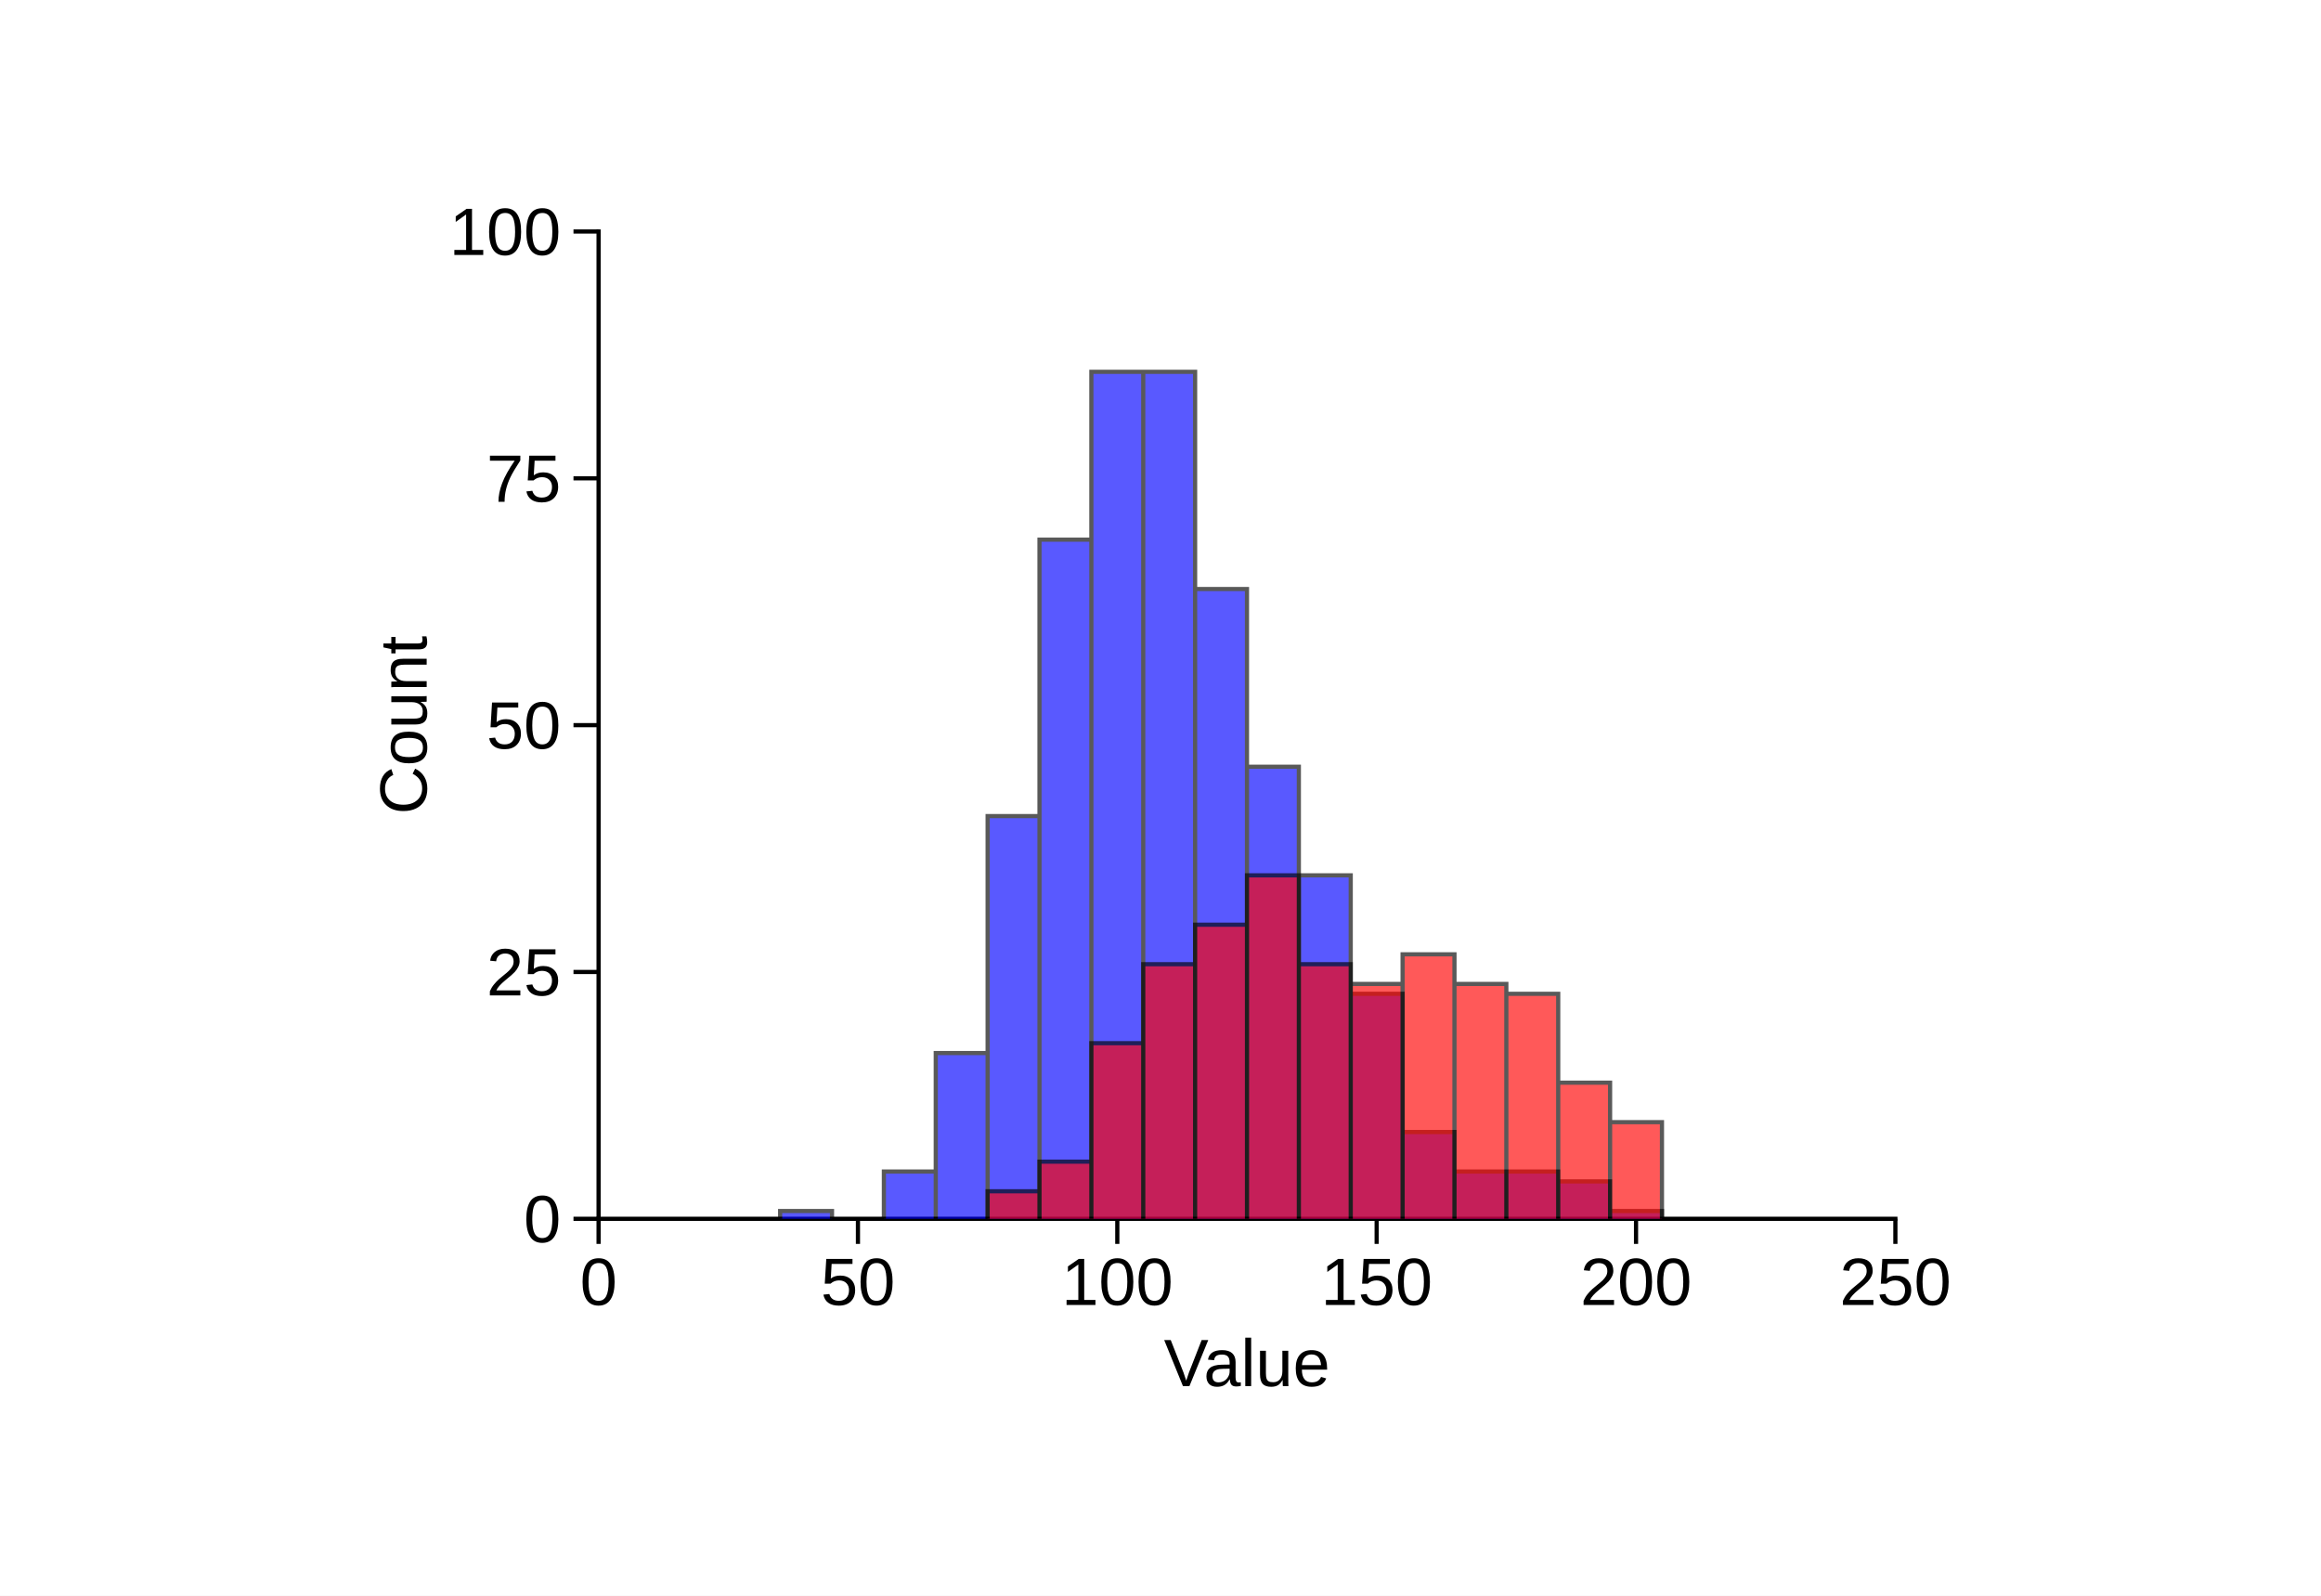
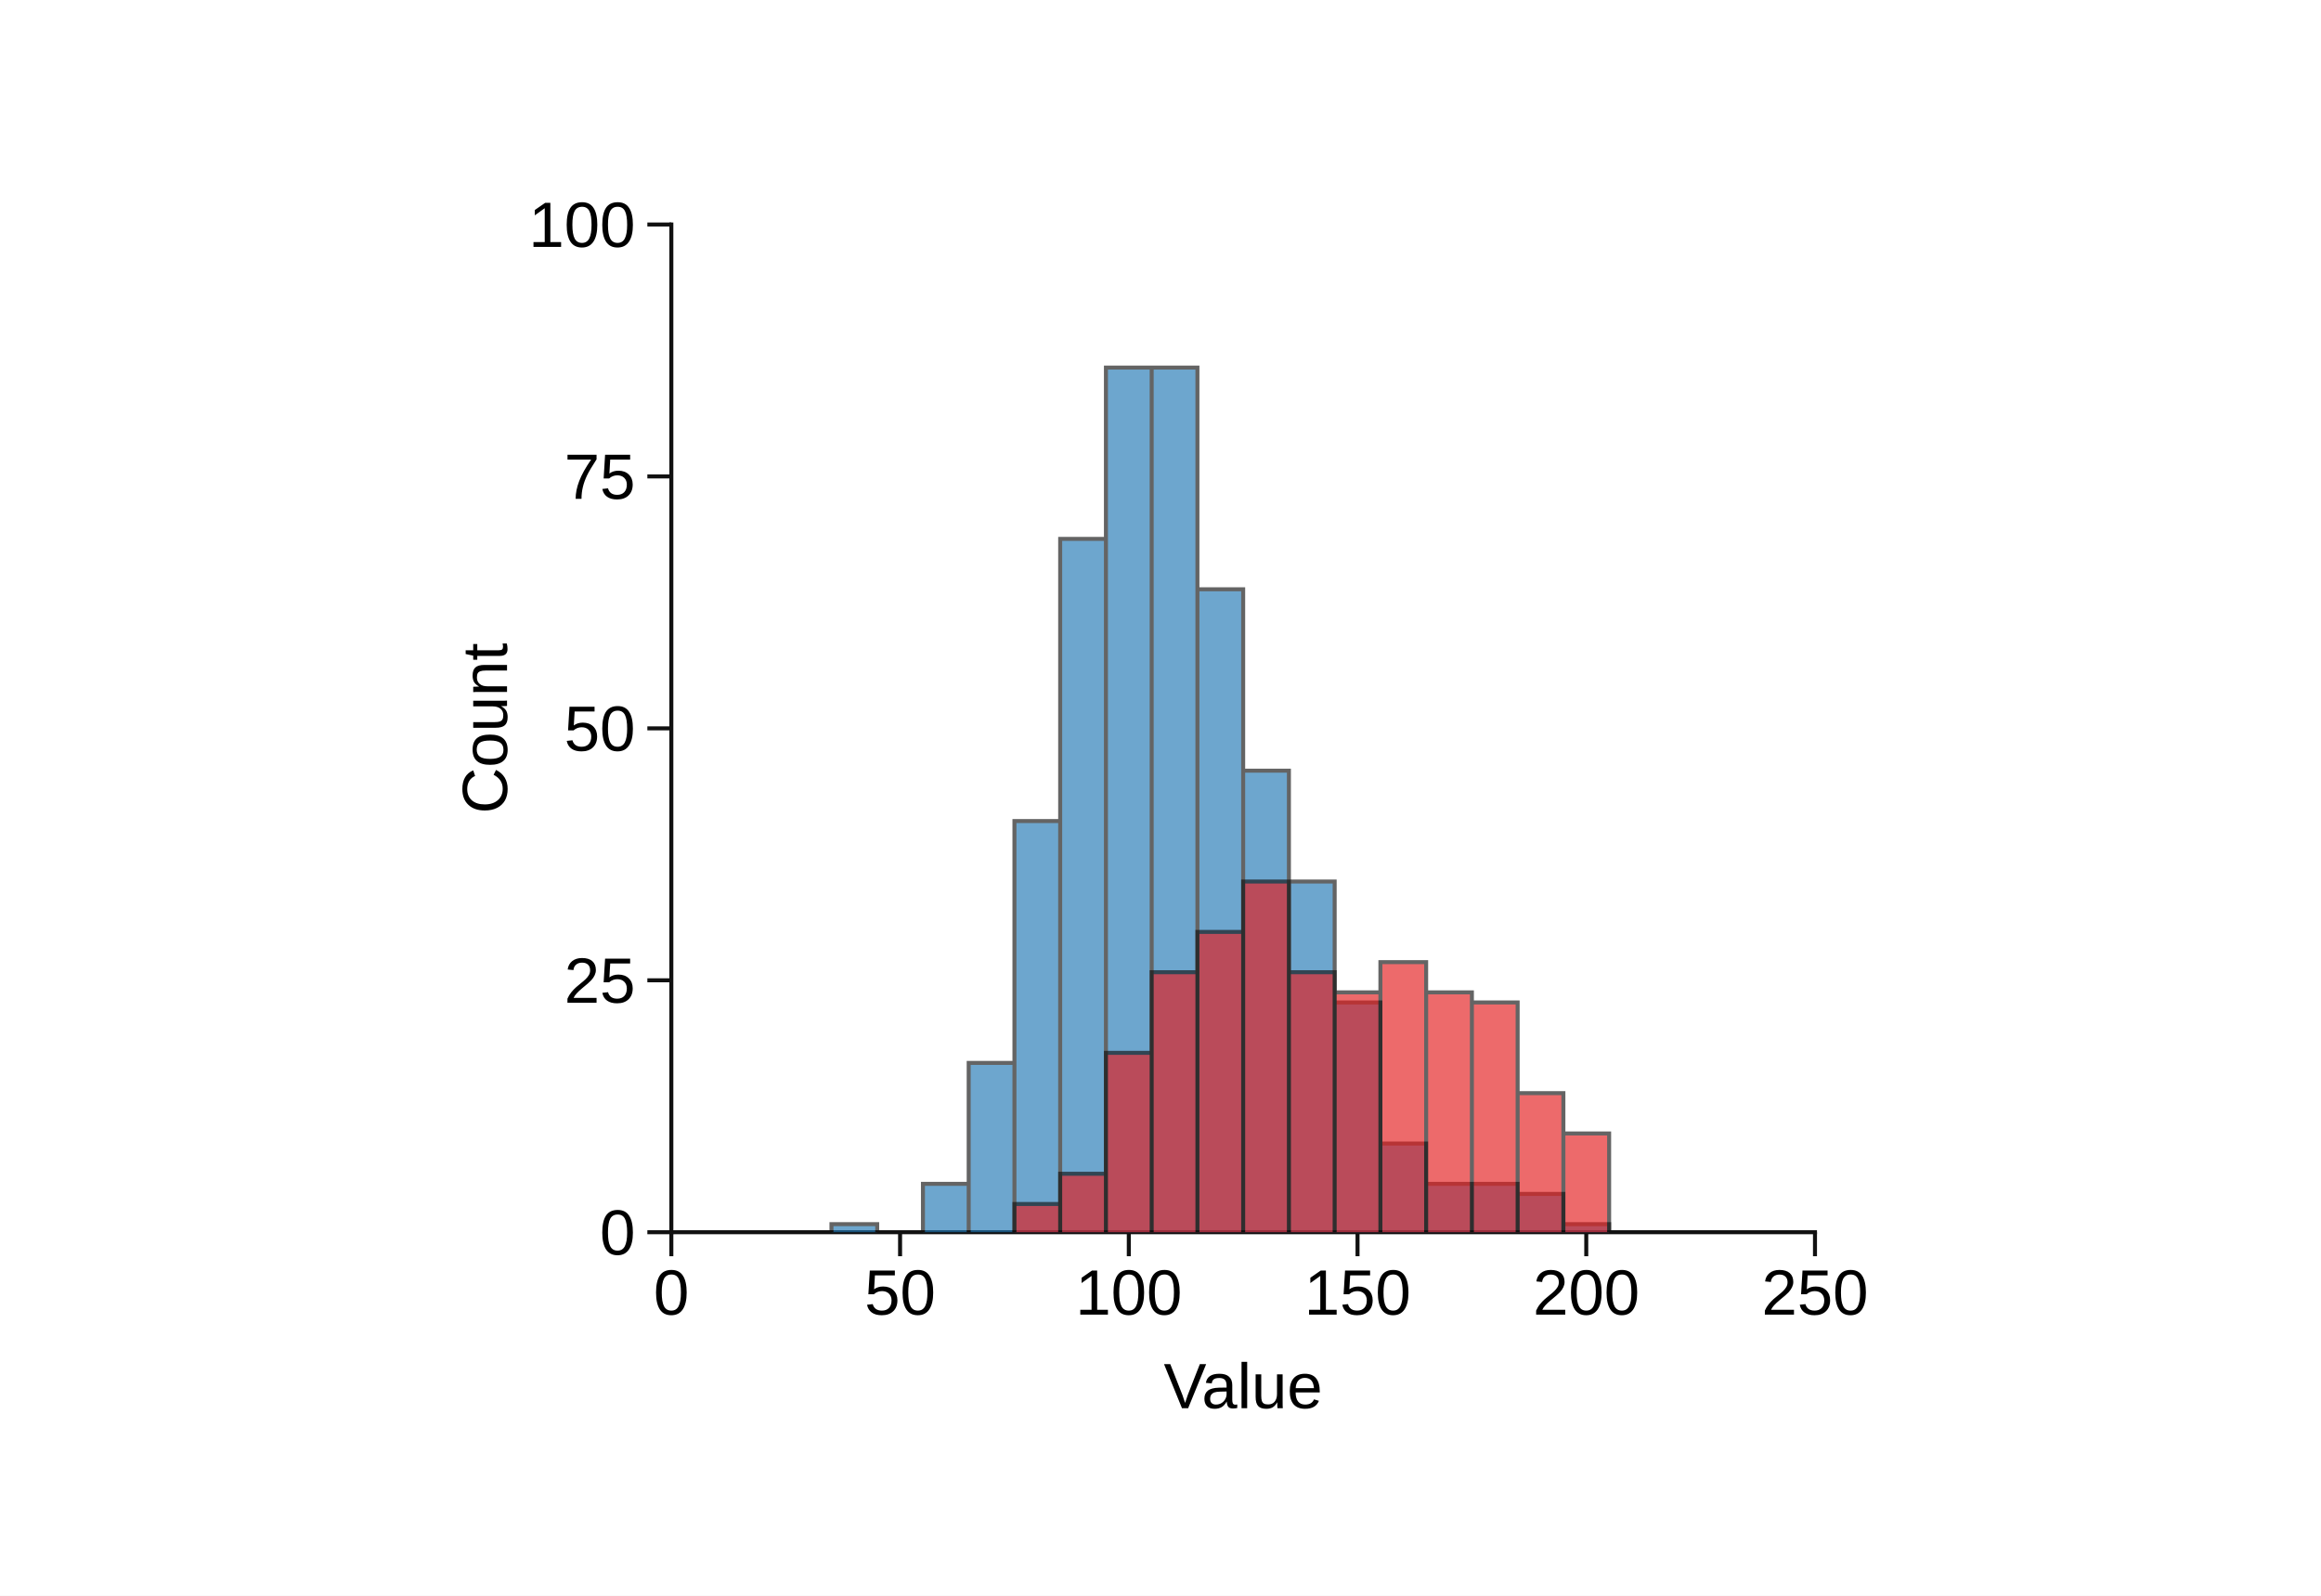
- <svg xmlns="http://www.w3.org/2000/svg" width="320" height="220" viewBox="0 0 320 220" role="img" aria-label="hist example rendered in Graphitix" data-graphitix-welcome-thumbnail="hist" data-preview-source="Graphitix owner-scoped SVG projection" data-source-format="svg" data-inline-ready="true" data-id-prefix="graphitix-welcome-hist-id-" data-export-projection="svg" data-graph-title-suppressed="true" data-proportional-stroke-contract="source-viewport-baked-strokes-v1" data-source-viewport-width="394.043" data-source-viewport-height="346.771" data-thumbnail-visual-scale="0.576749497507" data-non-scaling-stroke-count="0" preserveAspectRatio="xMidYMid meet" font-family="Arial, Helvetica, sans-serif">
+ <svg xmlns="http://www.w3.org/2000/svg" width="320" height="220" viewBox="0 0 320 220" role="img" aria-label="hist example rendered in Graphitix" data-graphitix-welcome-thumbnail="hist" data-preview-source="Graphitix owner-scoped SVG projection" data-source-format="svg" data-inline-ready="true" data-id-prefix="graphitix-welcome-hist-id-" data-export-projection="svg" data-graph-title-suppressed="true" data-proportional-stroke-contract="source-viewport-baked-strokes-v1" data-source-viewport-width="370.043" data-source-viewport-height="362.771" data-thumbnail-visual-scale="0.551311984696" data-non-scaling-stroke-count="0" preserveAspectRatio="xMidYMid meet" font-family="Arial, Helvetica, sans-serif">
  <rect width="320" height="220" fill="#ffffff" data-welcome-thumbnail-background="true" />
-   <g transform="matrix(0.5767495 0 0 0.5767495 46.36795 10)" data-welcome-thumbnail-content="true">
+   <g transform="matrix(0.551312 0 0 0.551312 57.99543 10)" data-welcome-thumbnail-content="true">
    <g id="graphitix-welcome-hist-id-1" transform="matrix(1 0 0 1 26.695 0)" data-export-physical-projection="materialized">
-       <line x1="36" y1="274" x2="346" y2="274" stroke="#000000" stroke-linecap="square" stroke-width="1" />
-       <line x1="36" y1="38" x2="36" y2="274" stroke="#000000" stroke-linecap="square" stroke-width="1" />
-       <line x1="36" y1="274" x2="36" y2="280" stroke="#000000" stroke-width="1" />
-       <text x="36" y="289" font-size="16" text-anchor="middle" fill="#000000" dy="5.6" font-family="Arial, Helvetica, sans-serif">0</text>
-       <line x1="98" y1="274" x2="98" y2="280" stroke="#000000" stroke-width="1" />
-       <text x="98" y="289" font-size="16" text-anchor="middle" fill="#000000" dy="5.6" font-family="Arial, Helvetica, sans-serif">50</text>
-       <line x1="160" y1="274" x2="160" y2="280" stroke="#000000" stroke-width="1" />
-       <text x="160" y="289" font-size="16" text-anchor="middle" fill="#000000" dy="5.6" font-family="Arial, Helvetica, sans-serif">100</text>
-       <line x1="222" y1="274" x2="222" y2="280" stroke="#000000" stroke-width="1" />
-       <text x="222" y="289" font-size="16" text-anchor="middle" fill="#000000" dy="5.6" font-family="Arial, Helvetica, sans-serif">150</text>
-       <line x1="284" y1="274" x2="284" y2="280" stroke="#000000" stroke-width="1" />
-       <text x="284" y="289" font-size="16" text-anchor="middle" fill="#000000" dy="5.6" font-family="Arial, Helvetica, sans-serif">200</text>
-       <line x1="346" y1="274" x2="346" y2="280" stroke="#000000" stroke-width="1" />
-       <text x="346" y="289" font-size="16" text-anchor="middle" fill="#000000" dy="5.6" font-family="Arial, Helvetica, sans-serif">250</text>
-       <line x1="30" y1="274" x2="36" y2="274" stroke="#000000" stroke-width="1" />
-       <text x="27" y="274" font-size="16" text-anchor="end" fill="#000000" font-family="Arial, Helvetica, sans-serif" dy="0.35em">0</text>
-       <line x1="30" y1="215" x2="36" y2="215" stroke="#000000" stroke-width="1" />
-       <text x="27" y="215" font-size="16" text-anchor="end" fill="#000000" font-family="Arial, Helvetica, sans-serif" dy="0.35em">25</text>
-       <line x1="30" y1="156" x2="36" y2="156" stroke="#000000" stroke-width="1" />
-       <text x="27" y="156" font-size="16" text-anchor="end" fill="#000000" font-family="Arial, Helvetica, sans-serif" dy="0.35em">50</text>
-       <line x1="30" y1="97" x2="36" y2="97" stroke="#000000" stroke-width="1" />
-       <text x="27" y="97" font-size="16" text-anchor="end" fill="#000000" font-family="Arial, Helvetica, sans-serif" dy="0.35em">75</text>
-       <line x1="30" y1="38" x2="36" y2="38" stroke="#000000" stroke-width="1" />
+       <line x1="36" y1="290" x2="322" y2="290" stroke="#111111" stroke-linecap="square" stroke-width="1" />
+       <line x1="36" y1="38" x2="36" y2="290" stroke="#111111" stroke-linecap="square" stroke-width="1" />
+       <line x1="36" y1="290" x2="36" y2="296" stroke="#111111" stroke-width="1" />
+       <text x="36" y="305" font-size="16" text-anchor="middle" fill="#000000" dy="5.6" font-family="Arial, Helvetica, sans-serif">0</text>
+       <line x1="93.2" y1="290" x2="93.2" y2="296" stroke="#111111" stroke-width="1" />
+       <text x="93.2" y="305" font-size="16" text-anchor="middle" fill="#000000" dy="5.6" font-family="Arial, Helvetica, sans-serif">50</text>
+       <line x1="150.4" y1="290" x2="150.4" y2="296" stroke="#111111" stroke-width="1" />
+       <text x="150.4" y="305" font-size="16" text-anchor="middle" fill="#000000" dy="5.6" font-family="Arial, Helvetica, sans-serif">100</text>
+       <line x1="207.6" y1="290" x2="207.6" y2="296" stroke="#111111" stroke-width="1" />
+       <text x="207.6" y="305" font-size="16" text-anchor="middle" fill="#000000" dy="5.6" font-family="Arial, Helvetica, sans-serif">150</text>
+       <line x1="264.8" y1="290" x2="264.8" y2="296" stroke="#111111" stroke-width="1" />
+       <text x="264.8" y="305" font-size="16" text-anchor="middle" fill="#000000" dy="5.6" font-family="Arial, Helvetica, sans-serif">200</text>
+       <line x1="322" y1="290" x2="322" y2="296" stroke="#111111" stroke-width="1" />
+       <text x="322" y="305" font-size="16" text-anchor="middle" fill="#000000" dy="5.6" font-family="Arial, Helvetica, sans-serif">250</text>
+       <line x1="30" y1="290" x2="36" y2="290" stroke="#111111" stroke-width="1" />
+       <text x="27" y="290" font-size="16" text-anchor="end" fill="#000000" font-family="Arial, Helvetica, sans-serif" dy="0.35em">0</text>
+       <line x1="30" y1="227" x2="36" y2="227" stroke="#111111" stroke-width="1" />
+       <text x="27" y="227" font-size="16" text-anchor="end" fill="#000000" font-family="Arial, Helvetica, sans-serif" dy="0.35em">25</text>
+       <line x1="30" y1="164" x2="36" y2="164" stroke="#111111" stroke-width="1" />
+       <text x="27" y="164" font-size="16" text-anchor="end" fill="#000000" font-family="Arial, Helvetica, sans-serif" dy="0.35em">50</text>
+       <line x1="30" y1="101" x2="36" y2="101" stroke="#111111" stroke-width="1" />
+       <text x="27" y="101" font-size="16" text-anchor="end" fill="#000000" font-family="Arial, Helvetica, sans-serif" dy="0.35em">75</text>
+       <line x1="30" y1="38" x2="36" y2="38" stroke="#111111" stroke-width="1" />
      <text x="27" y="38" font-size="16" text-anchor="end" fill="#000000" font-family="Arial, Helvetica, sans-serif" dy="0.35em">100</text>
      <g opacity="0.65" class="hist-trace">
-         <path d="M 79.4 274 L 79.4 272.14 L 91.8 272.14 L 91.8 274 Z M 104.2 274 L 104.2 262.7 L 116.6 262.7 L 116.6 274 Z M 116.6 274 L 116.6 234.38 L 129 234.38 L 129 274 Z M 129 274 L 129 177.74 L 141.4 177.74 L 141.4 274 Z M 141.4 274 L 141.4 111.66 L 153.8 111.66 L 153.8 274 Z M 153.8 274 L 153.8 71.54 L 166.2 71.54 L 166.2 274 Z M 166.2 274 L 166.2 71.54 L 178.6 71.54 L 178.6 274 Z M 178.6 274 L 178.6 123.46 L 191 123.46 L 191 274 Z M 191 274 L 191 165.94 L 203.4 165.94 L 203.4 274 Z M 203.4 274 L 203.4 191.9 L 215.8 191.9 L 215.8 274 Z M 215.8 274 L 215.8 220.22 L 228.2 220.22 L 228.2 274 Z M 228.2 274 L 228.2 253.26 L 240.6 253.26 L 240.6 274 Z M 240.6 274 L 240.6 262.7 L 253 262.7 L 253 274 Z M 253 274 L 253 262.7 L 265.4 262.7 L 265.4 274 Z M 265.4 274 L 265.4 265.06 L 277.8 265.06 L 277.8 274 Z M 277.8 274 L 277.8 272.14 L 290.2 272.14 L 290.2 274 Z" fill="#0000ff" stroke="none" class="hist-bar hist-trace-fill" />
-         <path d="M 79.4 274 L 79.4 272.14 L 91.8 272.14 L 91.8 274 M 104.2 274 L 104.2 262.7 L 116.6 262.7 L 116.6 234.38 L 129 234.38 L 129 177.74 L 141.4 177.74 L 141.4 111.66 L 153.8 111.66 L 153.8 71.54 L 166.2 71.54 L 178.6 71.54 L 178.6 123.46 L 191 123.46 L 191 165.94 L 203.4 165.94 L 203.4 191.9 L 215.8 191.9 L 215.8 220.22 L 228.2 220.22 L 228.2 253.26 L 240.6 253.26 L 240.6 262.7 L 253 262.7 L 265.4 262.7 L 265.4 265.06 L 277.8 265.06 L 277.8 272.14 L 290.2 272.14 L 290.2 274 M 116.6 274 L 116.6 262.7 M 129 274 L 129 234.38 M 141.4 274 L 141.4 177.74 M 153.8 274 L 153.8 111.66 M 166.2 274 L 166.2 71.54 M 178.6 274 L 178.6 123.46 M 191 274 L 191 165.94 M 203.4 274 L 203.4 191.9 M 215.8 274 L 215.8 220.22 M 228.2 274 L 228.2 253.26 M 240.6 274 L 240.6 262.7 M 253 274 L 253 262.7 M 265.4 274 L 265.4 265.06 M 277.8 274 L 277.8 272.14" fill="none" stroke="#000000" stroke-width="1" stroke-linecap="butt" stroke-linejoin="miter" stroke-miterlimit="2" shape-rendering="geometricPrecision" class="hist-trace-border" />
+         <path d="M 76.04 290 L 76.04 287.98 L 87.48 287.98 L 87.48 290 Z M 98.92 290 L 98.92 277.9 L 110.36 277.9 L 110.36 290 Z M 110.36 290 L 110.36 247.66 L 121.8 247.66 L 121.8 290 Z M 121.8 290 L 121.8 187.18 L 133.24 187.18 L 133.24 290 Z M 133.24 290 L 133.24 116.62 L 144.68 116.62 L 144.68 290 Z M 144.68 290 L 144.68 73.78 L 156.12 73.78 L 156.12 290 Z M 156.12 290 L 156.12 73.78 L 167.56 73.78 L 167.56 290 Z M 167.56 290 L 167.56 129.22 L 179 129.22 L 179 290 Z M 179 290 L 179 174.58 L 190.44 174.58 L 190.44 290 Z M 190.44 290 L 190.44 202.3 L 201.88 202.3 L 201.88 290 Z M 201.88 290 L 201.88 232.54 L 213.32 232.54 L 213.32 290 Z M 213.32 290 L 213.32 267.82 L 224.76 267.82 L 224.76 290 Z M 224.76 290 L 224.76 277.9 L 236.2 277.9 L 236.2 290 Z M 236.2 290 L 236.2 277.9 L 247.64 277.9 L 247.64 290 Z M 247.64 290 L 247.64 280.42 L 259.08 280.42 L 259.08 290 Z M 259.08 290 L 259.08 287.98 L 270.52 287.98 L 270.52 290 Z" fill="#1f77b4" stroke="none" class="hist-bar hist-trace-fill" />
+         <path d="M 76.04 290 L 76.04 287.98 L 87.48 287.98 L 87.48 290 M 98.92 290 L 98.92 277.9 L 110.36 277.9 L 110.36 247.66 L 121.8 247.66 L 121.8 187.18 L 133.24 187.18 L 133.24 116.62 L 144.68 116.62 L 144.68 73.78 L 156.12 73.78 L 167.56 73.78 L 167.56 129.22 L 179 129.22 L 179 174.58 L 190.44 174.58 L 190.44 202.3 L 201.88 202.3 L 201.88 232.54 L 213.32 232.54 L 213.32 267.82 L 224.76 267.82 L 224.76 277.9 L 236.2 277.9 L 247.64 277.9 L 247.64 280.42 L 259.08 280.42 L 259.08 287.98 L 270.52 287.98 L 270.52 290 M 110.36 290 L 110.36 277.9 M 121.8 290 L 121.8 247.66 M 133.24 290 L 133.24 187.18 M 144.68 290 L 144.68 116.62 M 156.12 290 L 156.12 73.78 M 167.56 290 L 167.56 129.22 M 179 290 L 179 174.58 M 190.44 290 L 190.44 202.3 M 201.88 290 L 201.88 232.54 M 213.32 290 L 213.32 267.82 M 224.76 290 L 224.76 277.9 M 236.2 290 L 236.2 277.9 M 247.64 290 L 247.64 280.42 M 259.08 290 L 259.08 287.98" fill="none" stroke="#111111" stroke-width="1" stroke-linecap="butt" stroke-linejoin="miter" stroke-miterlimit="2" shape-rendering="geometricPrecision" class="hist-trace-border" />
      </g>
      <g opacity="0.65" class="hist-trace">
-         <path d="M 129 274 L 129 267.42 L 141.4 267.42 L 141.4 274 Z M 141.4 274 L 141.4 260.34 L 153.8 260.34 L 153.8 274 Z M 153.8 274 L 153.8 232.02 L 166.2 232.02 L 166.2 274 Z M 166.2 274 L 166.2 213.14 L 178.6 213.14 L 178.6 274 Z M 178.6 274 L 178.6 203.7 L 191 203.7 L 191 274 Z M 191 274 L 191 191.9 L 203.4 191.9 L 203.4 274 Z M 203.4 274 L 203.4 213.14 L 215.8 213.14 L 215.8 274 Z M 215.8 274 L 215.8 217.86 L 228.2 217.86 L 228.2 274 Z M 228.2 274 L 228.2 210.78 L 240.6 210.78 L 240.6 274 Z M 240.6 274 L 240.6 217.86 L 253 217.86 L 253 274 Z M 253 274 L 253 220.22 L 265.4 220.22 L 265.4 274 Z M 265.4 274 L 265.4 241.46 L 277.8 241.46 L 277.8 274 Z M 277.8 274 L 277.8 250.9 L 290.2 250.9 L 290.2 274 Z" fill="#ff0000" stroke="none" class="hist-bar hist-trace-fill" />
-         <path d="M 129 274 L 129 267.42 L 141.4 267.42 L 141.4 260.34 L 153.8 260.34 L 153.8 232.02 L 166.2 232.02 L 166.2 213.14 L 178.6 213.14 L 178.6 203.7 L 191 203.7 L 191 191.9 L 203.4 191.9 L 203.4 213.14 L 215.8 213.14 L 215.8 217.86 L 228.2 217.86 L 228.2 210.78 L 240.6 210.78 L 240.6 217.86 L 253 217.86 L 253 220.22 L 265.4 220.22 L 265.4 241.46 L 277.8 241.46 L 277.8 250.9 L 290.2 250.9 L 290.2 274 M 141.4 274 L 141.4 267.42 M 153.8 274 L 153.8 260.34 M 166.2 274 L 166.2 232.02 M 178.6 274 L 178.6 213.14 M 191 274 L 191 203.7 M 203.4 274 L 203.4 213.14 M 215.8 274 L 215.8 217.86 M 228.2 274 L 228.2 217.86 M 240.6 274 L 240.6 217.86 M 253 274 L 253 220.22 M 265.4 274 L 265.4 241.46 M 277.8 274 L 277.8 250.9" fill="none" stroke="#000000" stroke-width="1" stroke-linecap="butt" stroke-linejoin="miter" stroke-miterlimit="2" shape-rendering="geometricPrecision" class="hist-trace-border" />
+         <path d="M 121.8 290 L 121.8 282.94 L 133.24 282.94 L 133.24 290 Z M 133.24 290 L 133.24 275.38 L 144.68 275.38 L 144.68 290 Z M 144.68 290 L 144.68 245.14 L 156.12 245.14 L 156.12 290 Z M 156.12 290 L 156.12 224.98 L 167.56 224.98 L 167.56 290 Z M 167.56 290 L 167.56 214.9 L 179 214.9 L 179 290 Z M 179 290 L 179 202.3 L 190.44 202.3 L 190.44 290 Z M 190.44 290 L 190.44 224.98 L 201.88 224.98 L 201.88 290 Z M 201.88 290 L 201.88 230.02 L 213.32 230.02 L 213.32 290 Z M 213.32 290 L 213.32 222.46 L 224.76 222.46 L 224.76 290 Z M 224.76 290 L 224.76 230.02 L 236.2 230.02 L 236.2 290 Z M 236.2 290 L 236.2 232.54 L 247.64 232.54 L 247.64 290 Z M 247.64 290 L 247.64 255.22 L 259.08 255.22 L 259.08 290 Z M 259.08 290 L 259.08 265.3 L 270.52 265.3 L 270.52 290 Z" fill="#e41a1c" stroke="none" class="hist-bar hist-trace-fill" />
+         <path d="M 121.8 290 L 121.8 282.94 L 133.24 282.94 L 133.24 275.38 L 144.68 275.38 L 144.68 245.14 L 156.12 245.14 L 156.12 224.98 L 167.56 224.98 L 167.56 214.9 L 179 214.9 L 179 202.3 L 190.44 202.3 L 190.44 224.98 L 201.88 224.98 L 201.88 230.02 L 213.32 230.02 L 213.32 222.46 L 224.76 222.46 L 224.76 230.02 L 236.2 230.02 L 236.2 232.54 L 247.64 232.54 L 247.64 255.22 L 259.08 255.22 L 259.08 265.3 L 270.52 265.3 L 270.52 290 M 133.24 290 L 133.24 282.94 M 144.68 290 L 144.68 275.38 M 156.12 290 L 156.12 245.14 M 167.56 290 L 167.56 224.98 M 179 290 L 179 214.9 M 190.44 290 L 190.44 224.98 M 201.88 290 L 201.88 230.02 M 213.32 290 L 213.32 230.02 M 224.76 290 L 224.76 230.02 M 236.2 290 L 236.2 232.54 M 247.64 290 L 247.64 255.22 M 259.08 290 L 259.08 265.3" fill="none" stroke="#111111" stroke-width="1" stroke-linecap="butt" stroke-linejoin="miter" stroke-miterlimit="2" shape-rendering="geometricPrecision" class="hist-trace-border" />
      </g>
-       <text x="191" y="314" text-anchor="middle" font-size="16" fill="#000000" style=" touch-action: none" font-family="Arial, Helvetica, sans-serif">Value</text>
-       <text x="-10.695" y="156" transform="rotate(-90 -10.69531 156)" text-anchor="middle" font-size="16" fill="#000000" style=" touch-action: none" font-family="Arial, Helvetica, sans-serif" dy="0.35em">Count</text>
+       <text x="179" y="334" text-anchor="middle" font-size="16" fill="#000000" style=" touch-action: none" tabindex="0" aria-label="Move x-axis title" role="group" aria-roledescription="movable graph label" aria-keyshortcuts="ArrowLeft ArrowRight ArrowUp ArrowDown" aria-description="Use the arrow keys to move; hold Shift for larger steps." font-family="Arial, Helvetica, sans-serif">Value</text>
+       <text x="-10.695" y="164" transform="rotate(-90 -10.69531 164)" text-anchor="middle" font-size="16" fill="#000000" style=" touch-action: none" tabindex="0" aria-label="Move y-axis title" role="group" aria-roledescription="movable graph label" aria-keyshortcuts="ArrowLeft ArrowRight ArrowUp ArrowDown" aria-description="Use the arrow keys to move; hold Shift for larger steps." font-family="Arial, Helvetica, sans-serif" dy="0.35em">Count</text>
    </g>
  </g>
</svg>
